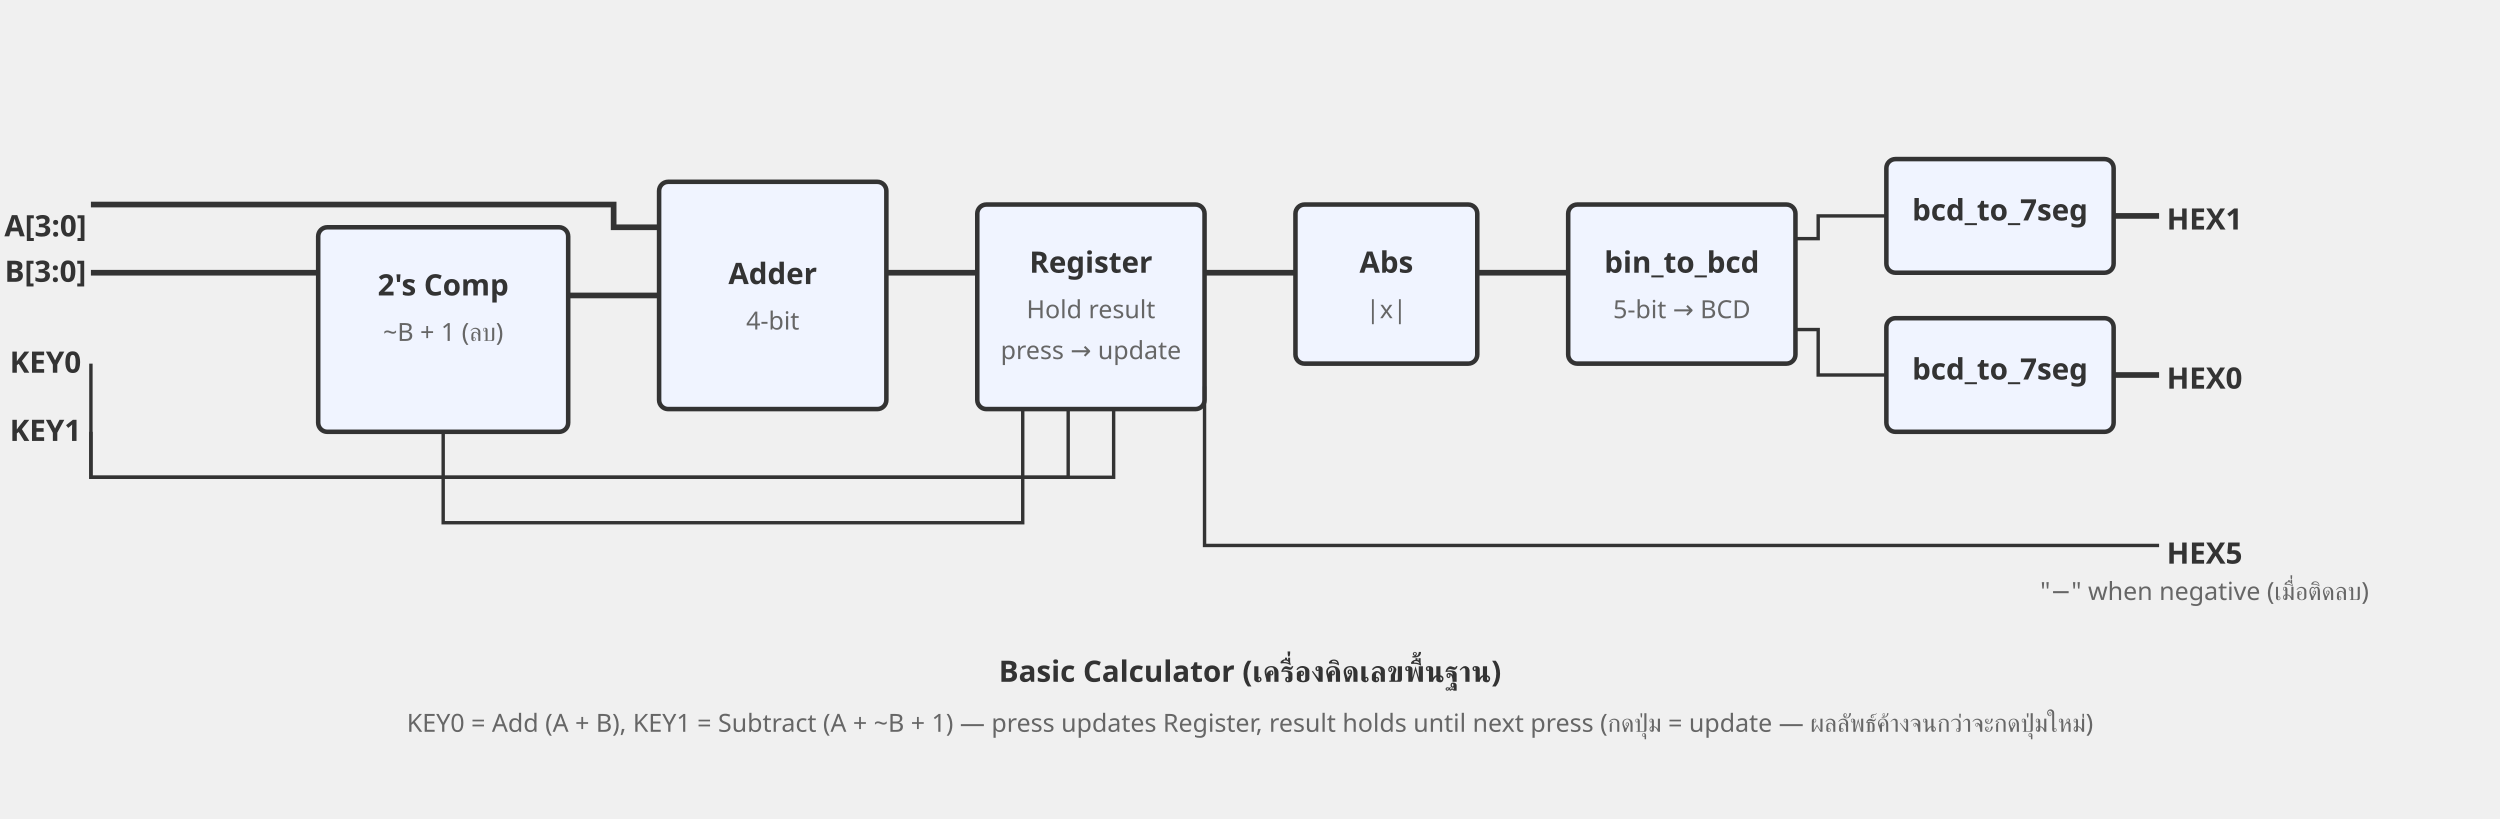
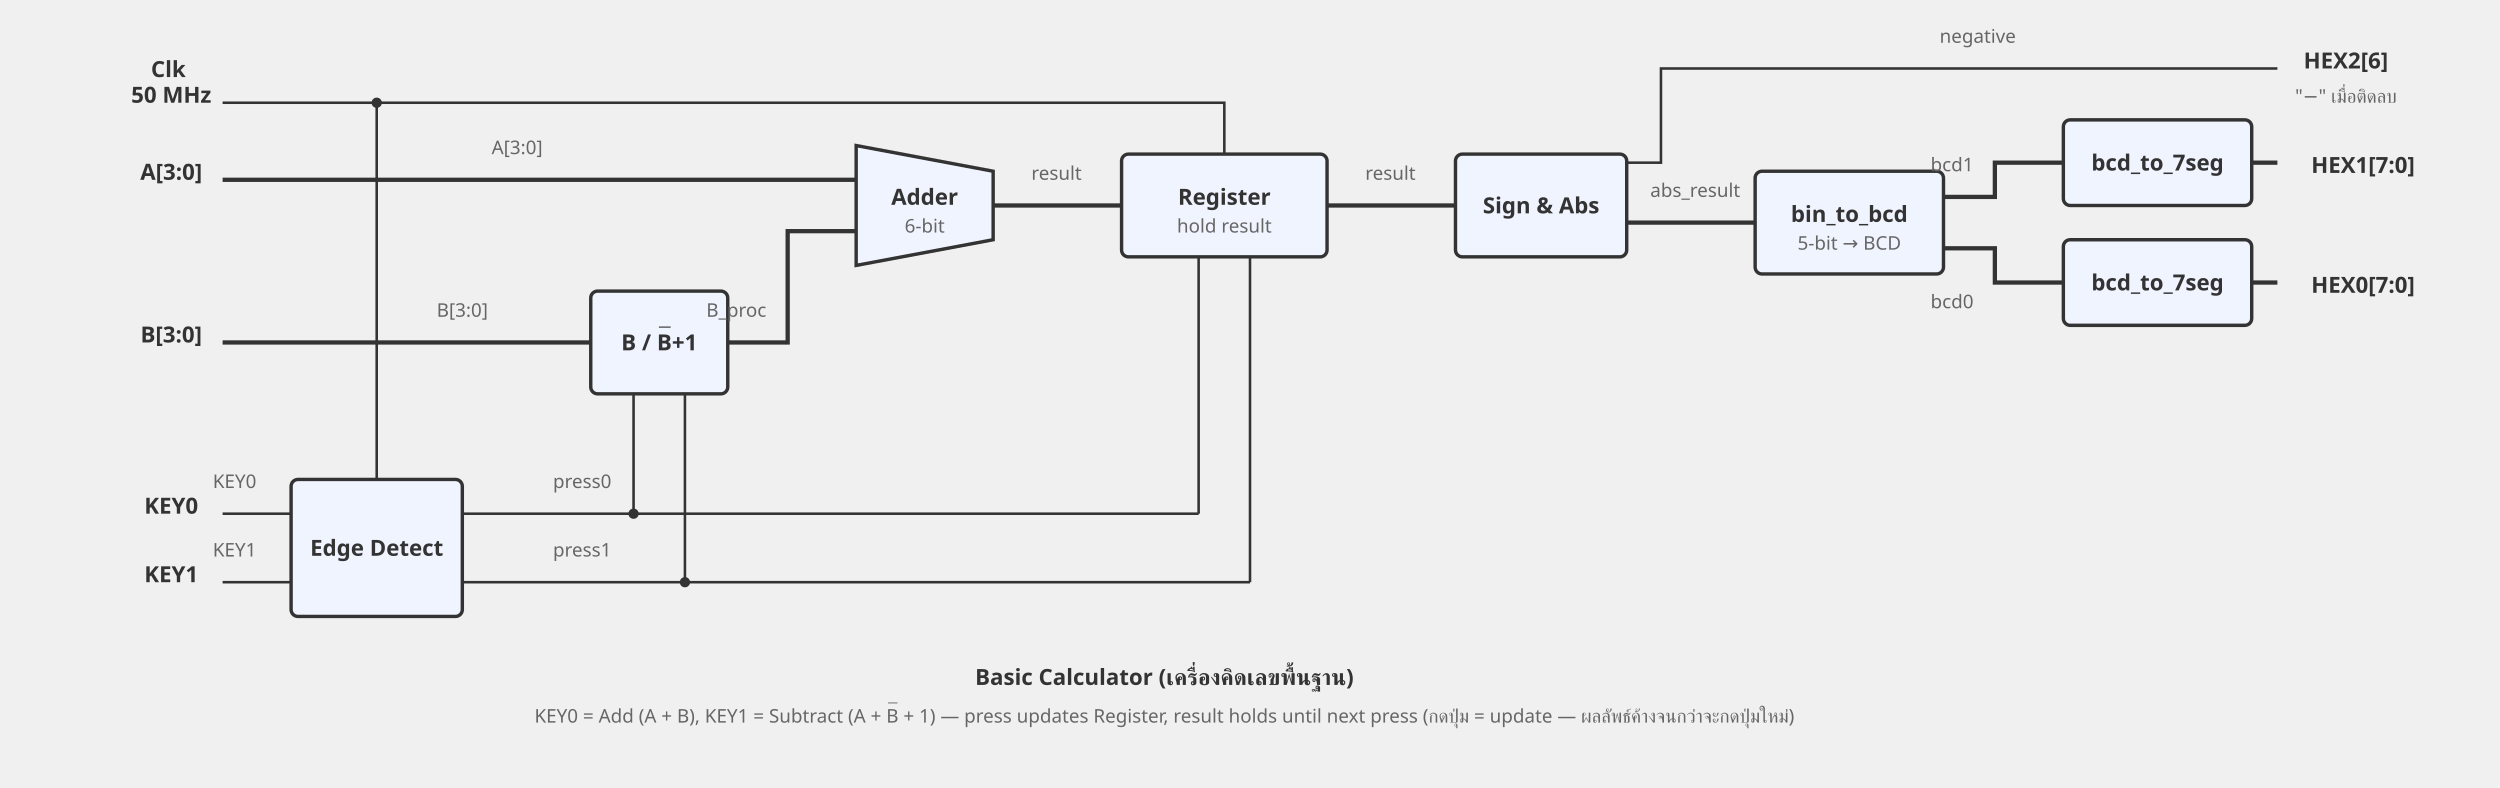
- <svg xmlns="http://www.w3.org/2000/svg" viewBox="0 0 1100 360" font-family="sans-serif">
+ <svg xmlns="http://www.w3.org/2000/svg" viewBox="-60 0 1460 460" font-family="sans-serif">
  <style>
    .gate { fill: white; stroke: #333; stroke-width: 2; }
    .box { fill: #f0f4ff; stroke: #333; stroke-width: 2; }
    .wire { stroke: #333; stroke-width: 1.5; fill: none; }
    .wire-thick { stroke: #333; stroke-width: 2.5; fill: none; }
    .label { text-anchor: middle; font-size: 13px; fill: #333; }
    .label-sm { text-anchor: middle; font-size: 11px; fill: #666; }
    .dot { fill: #333; }
  </style>
-   <text x="20" y="104" class="label" font-weight="bold">A[3:0]</text>
-   <text x="20" y="124" class="label" font-weight="bold">B[3:0]</text>
-   <text x="20" y="164" class="label" font-weight="bold">KEY0</text>
-   <text x="20" y="194" class="label" font-weight="bold">KEY1</text>
-   <rect class="box" x="140" y="100" width="110" height="90" rx="4" />
-   <text x="195" y="130" class="label" font-weight="bold">2's Comp</text>
-   <text x="195" y="150" class="label-sm">~B + 1 (ลบ)</text>
-   <rect class="box" x="290" y="80" width="100" height="100" rx="4" />
-   <text x="340" y="125" class="label" font-weight="bold">Adder</text>
-   <text x="340" y="145" class="label-sm">4-bit</text>
-   <rect class="box" x="430" y="90" width="100" height="90" rx="4" />
-   <text x="480" y="120" class="label" font-weight="bold">Register</text>
-   <text x="480" y="140" class="label-sm">Hold result</text>
-   <text x="480" y="158" class="label-sm">press → update</text>
-   <rect class="box" x="570" y="90" width="80" height="70" rx="4" />
-   <text x="610" y="120" class="label" font-weight="bold">Abs</text>
-   <text x="610" y="140" class="label-sm">|x|</text>
-   <rect class="box" x="690" y="90" width="100" height="70" rx="4" />
-   <text x="740" y="120" class="label" font-weight="bold">bin_to_bcd</text>
-   <text x="740" y="140" class="label-sm">5-bit → BCD</text>
-   <rect class="box" x="830" y="70" width="100" height="50" rx="4" />
-   <text x="880" y="97" class="label" font-weight="bold">bcd_to_7seg</text>
-   <rect class="box" x="830" y="140" width="100" height="50" rx="4" />
-   <text x="880" y="167" class="label" font-weight="bold">bcd_to_7seg</text>
-   <text x="970" y="101" class="label" font-weight="bold">HEX1</text>
-   <text x="970" y="171" class="label" font-weight="bold">HEX0</text>
-   <text x="970" y="248" class="label" font-weight="bold">HEX5</text>
-   <text x="970" y="264" class="label-sm">"−" when negative (เมื่อติดลบ)</text>
-   <path class="wire-thick" d="M40,90 H270 V100 H290" />
-   <line class="wire-thick" x1="40" y1="120" x2="140" y2="120" />
-   <path class="wire" d="M40,160 V210 H490 V180" />
-   <path class="wire" d="M40,190 V210 H470 V180" />
-   <path class="wire" d="M450,180 V230 H195 V190" />
-   <line class="wire-thick" x1="250" y1="130" x2="290" y2="130" />
-   <line class="wire-thick" x1="390" y1="120" x2="430" y2="120" />
-   <line class="wire-thick" x1="530" y1="120" x2="570" y2="120" />
-   <line class="wire-thick" x1="650" y1="120" x2="690" y2="120" />
-   <path class="wire" d="M790,105 H800 V95 H830" />
-   <path class="wire" d="M790,145 H800 V165 H830" />
-   <line class="wire-thick" x1="930" y1="95" x2="950" y2="95" />
-   <line class="wire-thick" x1="930" y1="165" x2="950" y2="165" />
-   <path class="wire" d="M530,170 V240 H950" />
-   <text x="550" y="300" class="label" font-size="15" font-weight="bold">Basic Calculator (เครื่องคิดเลขพื้นฐาน)</text>
-   <text x="550" y="322" class="label-sm">KEY0 = Add (A + B), KEY1 = Subtract (A + ~B + 1) — press updates Register, result holds until next press (กดปุ่ม = update — ผลลัพธ์ค้างจนกว่าจะกดปุ่มใหม่)</text>
+   <text x="40" y="45" class="label" font-weight="bold" text-anchor="end">
+     <tspan x="40" dy="0">Clk</tspan>
+     <tspan x="40" dy="15">50 MHz</tspan>
+   </text>
+   <text x="40" y="105" class="label" font-weight="bold" text-anchor="end">A[3:0]</text>
+   <text x="40" y="200" class="label" font-weight="bold" text-anchor="end">B[3:0]</text>
+   <text x="40" y="300" class="label" font-weight="bold" text-anchor="end">KEY0</text>
+   <text x="40" y="340" class="label" font-weight="bold" text-anchor="end">KEY1</text>
+   <rect class="box" x="110" y="280" width="100" height="80" rx="4" />
+   <text x="160" y="320" class="label" dominant-baseline="middle" font-weight="bold">Edge Detect</text>
+   <rect class="box" x="285" y="170" width="80" height="60" rx="4" />
+   <text x="325" y="200" class="label" dominant-baseline="middle" font-weight="bold">B / <tspan text-decoration="overline">B</tspan>+1</text>
+   <polygon class="box" points="440,85 520,100 520,140 440,155" />
+   <text x="480" y="115" class="label" dominant-baseline="middle" font-weight="bold">Adder</text>
+   <text x="480" y="132" class="label-sm" dominant-baseline="middle">6-bit</text>
+   <rect class="box" x="595" y="90" width="120" height="60" rx="4" />
+   <text x="655" y="115" class="label" dominant-baseline="middle" font-weight="bold">Register</text>
+   <text x="655" y="132" class="label-sm" dominant-baseline="middle">hold result</text>
+   <rect class="box" x="790" y="90" width="100" height="60" rx="4" />
+   <text x="840" y="120" class="label" dominant-baseline="middle" font-weight="bold">Sign &amp; Abs</text>
+   <rect class="box" x="965" y="100" width="110" height="60" rx="4" />
+   <text x="1020" y="125" class="label" dominant-baseline="middle" font-weight="bold">bin_to_bcd</text>
+   <text x="1020" y="142" class="label-sm" dominant-baseline="middle">5-bit → BCD</text>
+   <rect class="box" x="1145" y="70" width="110" height="50" rx="4" />
+   <text x="1200" y="95" class="label" dominant-baseline="middle" font-weight="bold">bcd_to_7seg</text>
+   <rect class="box" x="1145" y="140" width="110" height="50" rx="4" />
+   <text x="1200" y="165" class="label" dominant-baseline="middle" font-weight="bold">bcd_to_7seg</text>
+   <text x="1310" y="40" class="label" font-weight="bold">HEX2[6]</text>
+   <text x="1310" y="60" class="label-sm">"−" เมื่อติดลบ</text>
+   <text x="1320" y="101" class="label" font-weight="bold">HEX1[7:0]</text>
+   <text x="1320" y="171" class="label" font-weight="bold">HEX0[7:0]</text>
+   <path class="wire" d="M70,60 H160 V280" />
+   <path class="wire" d="M160,60 H655 V90" />
+   <circle cx="160" cy="60" r="3" class="dot" />
+   <line class="wire-thick" x1="70" y1="105" x2="440" y2="105" />
+   <text x="242" y="90" class="label-sm">A[3:0]</text>
+   <line class="wire-thick" x1="70" y1="200" x2="285" y2="200" />
+   <text x="210" y="185" class="label-sm">B[3:0]</text>
+   <line class="wire" x1="70" y1="300" x2="110" y2="300" />
+   <text x="77" y="285" class="label-sm">KEY0</text>
+   <line class="wire" x1="70" y1="340" x2="110" y2="340" />
+   <text x="77" y="325" class="label-sm">KEY1</text>
+   <path class="wire" d="M210,300 H640" />
+   <text x="280" y="285" class="label-sm">press0</text>
+   <path class="wire" d="M310,300 V230" />
+   <path class="wire" d="M640,300 V150" />
+   <circle cx="310" cy="300" r="3" class="dot" />
+   <path class="wire" d="M210,340 H670" />
+   <text x="280" y="325" class="label-sm">press1</text>
+   <path class="wire" d="M340,340 V230" />
+   <path class="wire" d="M670,340 V150" />
+   <circle cx="340" cy="340" r="3" class="dot" />
+   <path class="wire-thick" d="M365,200 H400 V135 H440" />
+   <text x="370" y="185" class="label-sm">B_proc</text>
+   <line class="wire-thick" x1="520" y1="120" x2="595" y2="120" />
+   <text x="557" y="105" class="label-sm">result</text>
+   <line class="wire-thick" x1="715" y1="120" x2="790" y2="120" />
+   <text x="752" y="105" class="label-sm">result</text>
+   <line class="wire-thick" x1="890" y1="130" x2="965" y2="130" />
+   <text x="930" y="115" class="label-sm">abs_result</text>
+   <path class="wire-thick" d="M1075,115 H1105 V95 H1145" />
+   <text x="1080" y="100" class="label-sm">bcd1</text>
+   <path class="wire-thick" d="M1075,145 H1105 V165 H1145" />
+   <text x="1080" y="180" class="label-sm">bcd0</text>
+   <line class="wire-thick" x1="1255" y1="95" x2="1270" y2="95" />
+   <line class="wire-thick" x1="1255" y1="165" x2="1270" y2="165" />
+   <path class="wire" d="M890,95 H910 V40 H1270" />
+   <text x="1095" y="25" class="label-sm">negative</text>
+   <text x="620" y="400" class="label" font-size="15" font-weight="bold">Basic Calculator (เครื่องคิดเลขพื้นฐาน)</text>
+   <text x="620" y="422" class="label-sm">KEY0 = Add (A + B), KEY1 = Subtract (A + <tspan text-decoration="overline">B</tspan> + 1) — press updates Register, result holds until next press (กดปุ่ม = update — ผลลัพธ์ค้างจนกว่าจะกดปุ่มใหม่)</text>
</svg>
